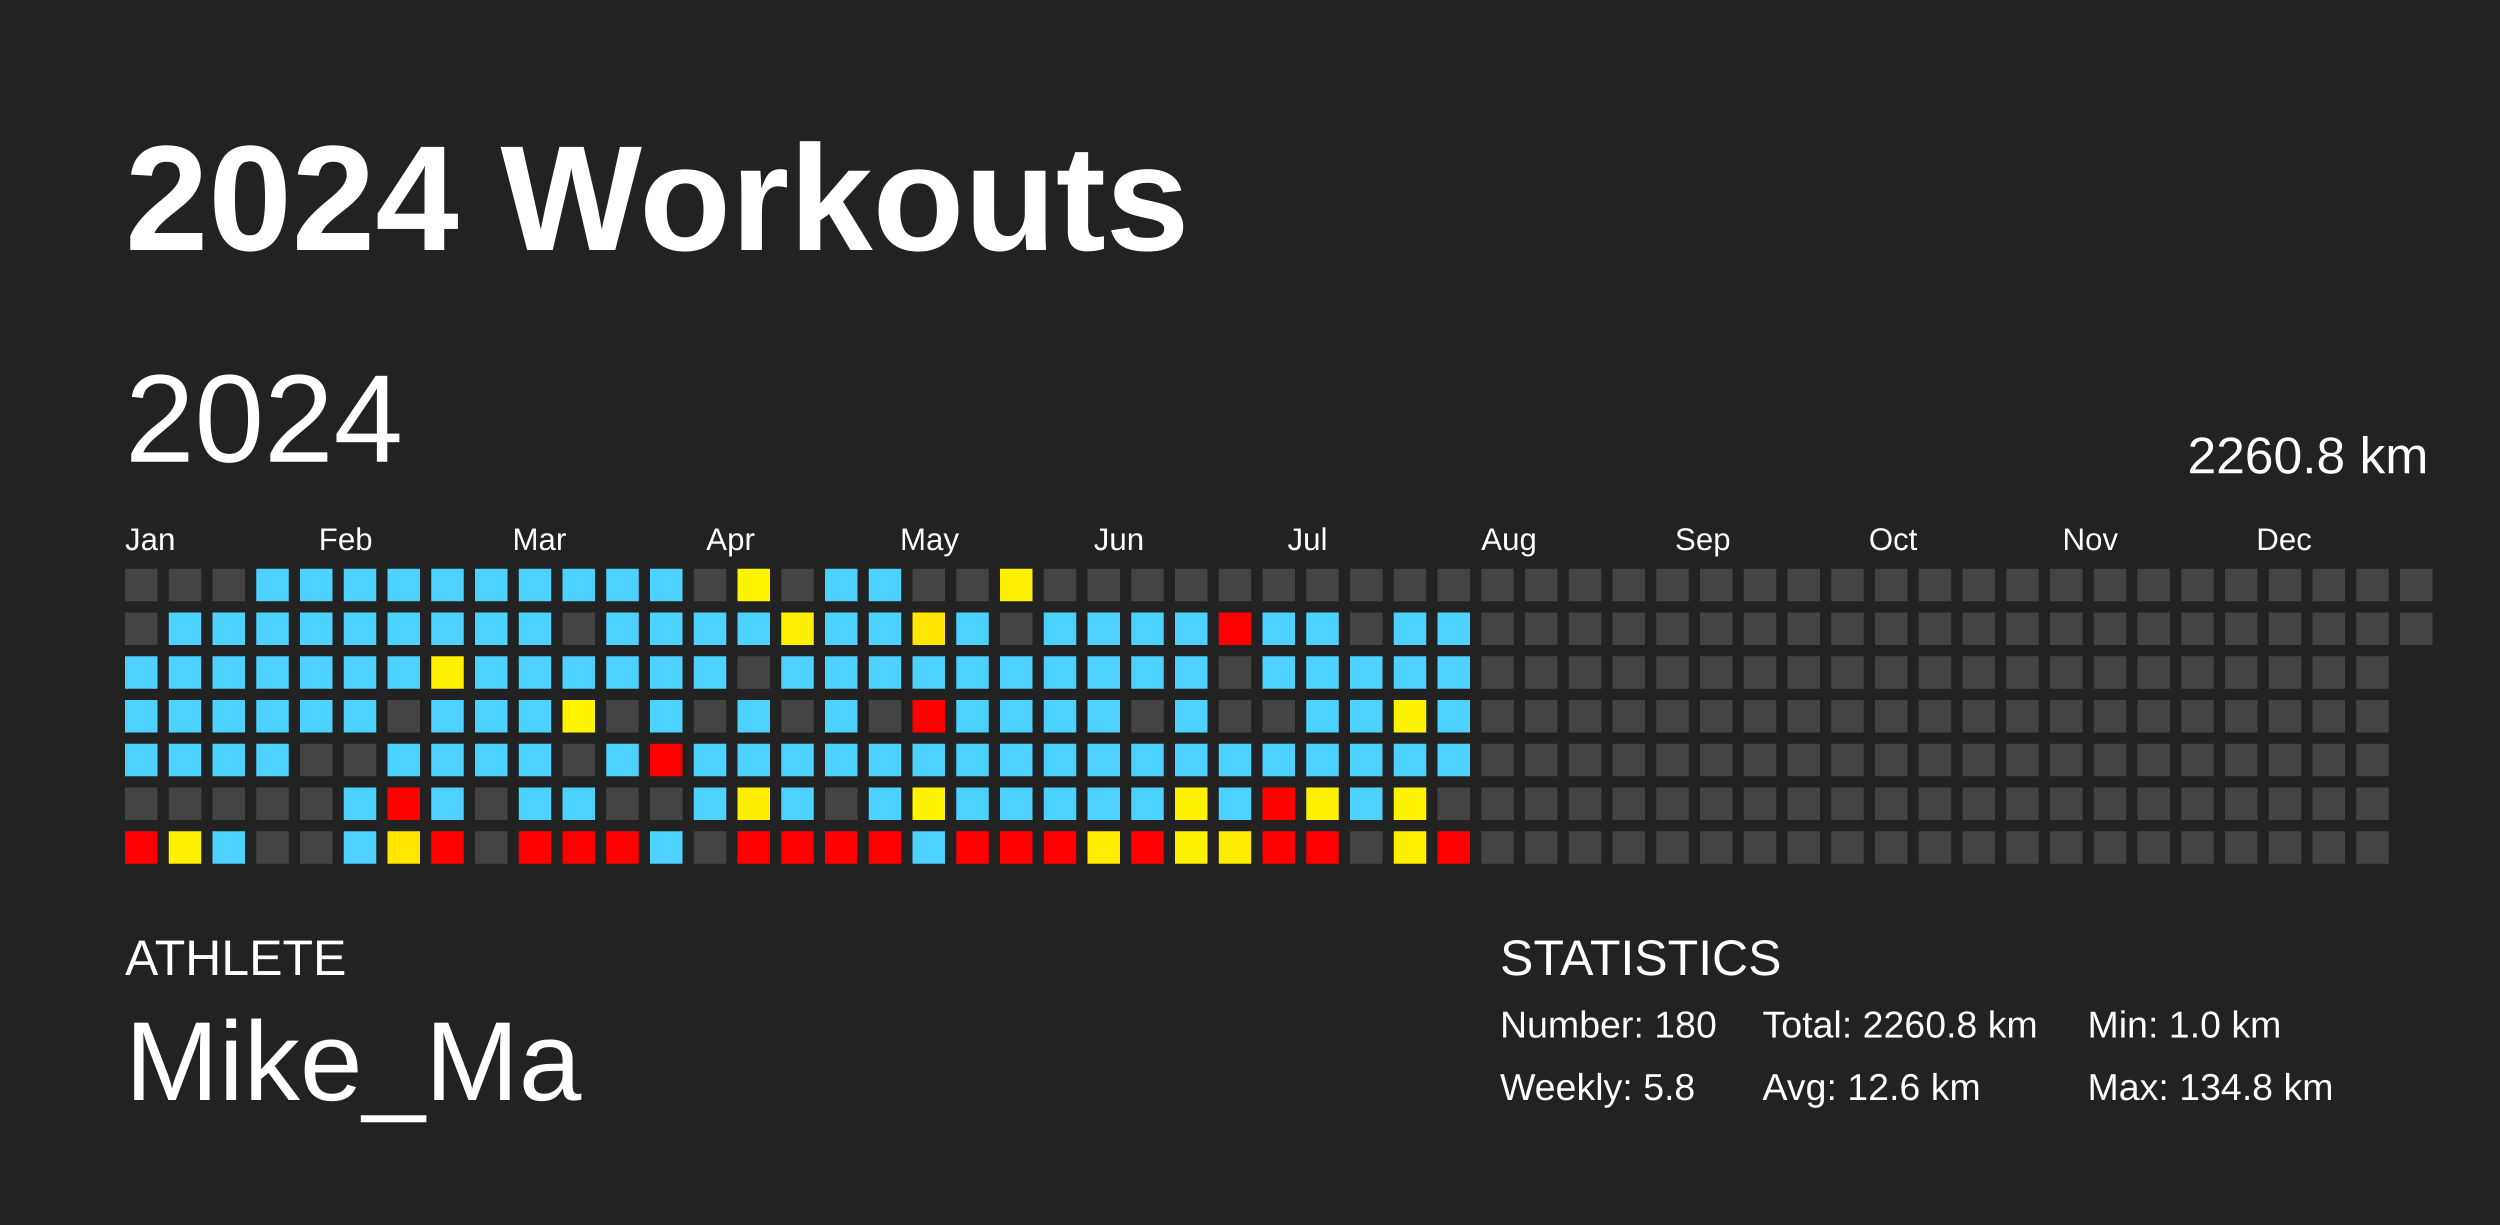
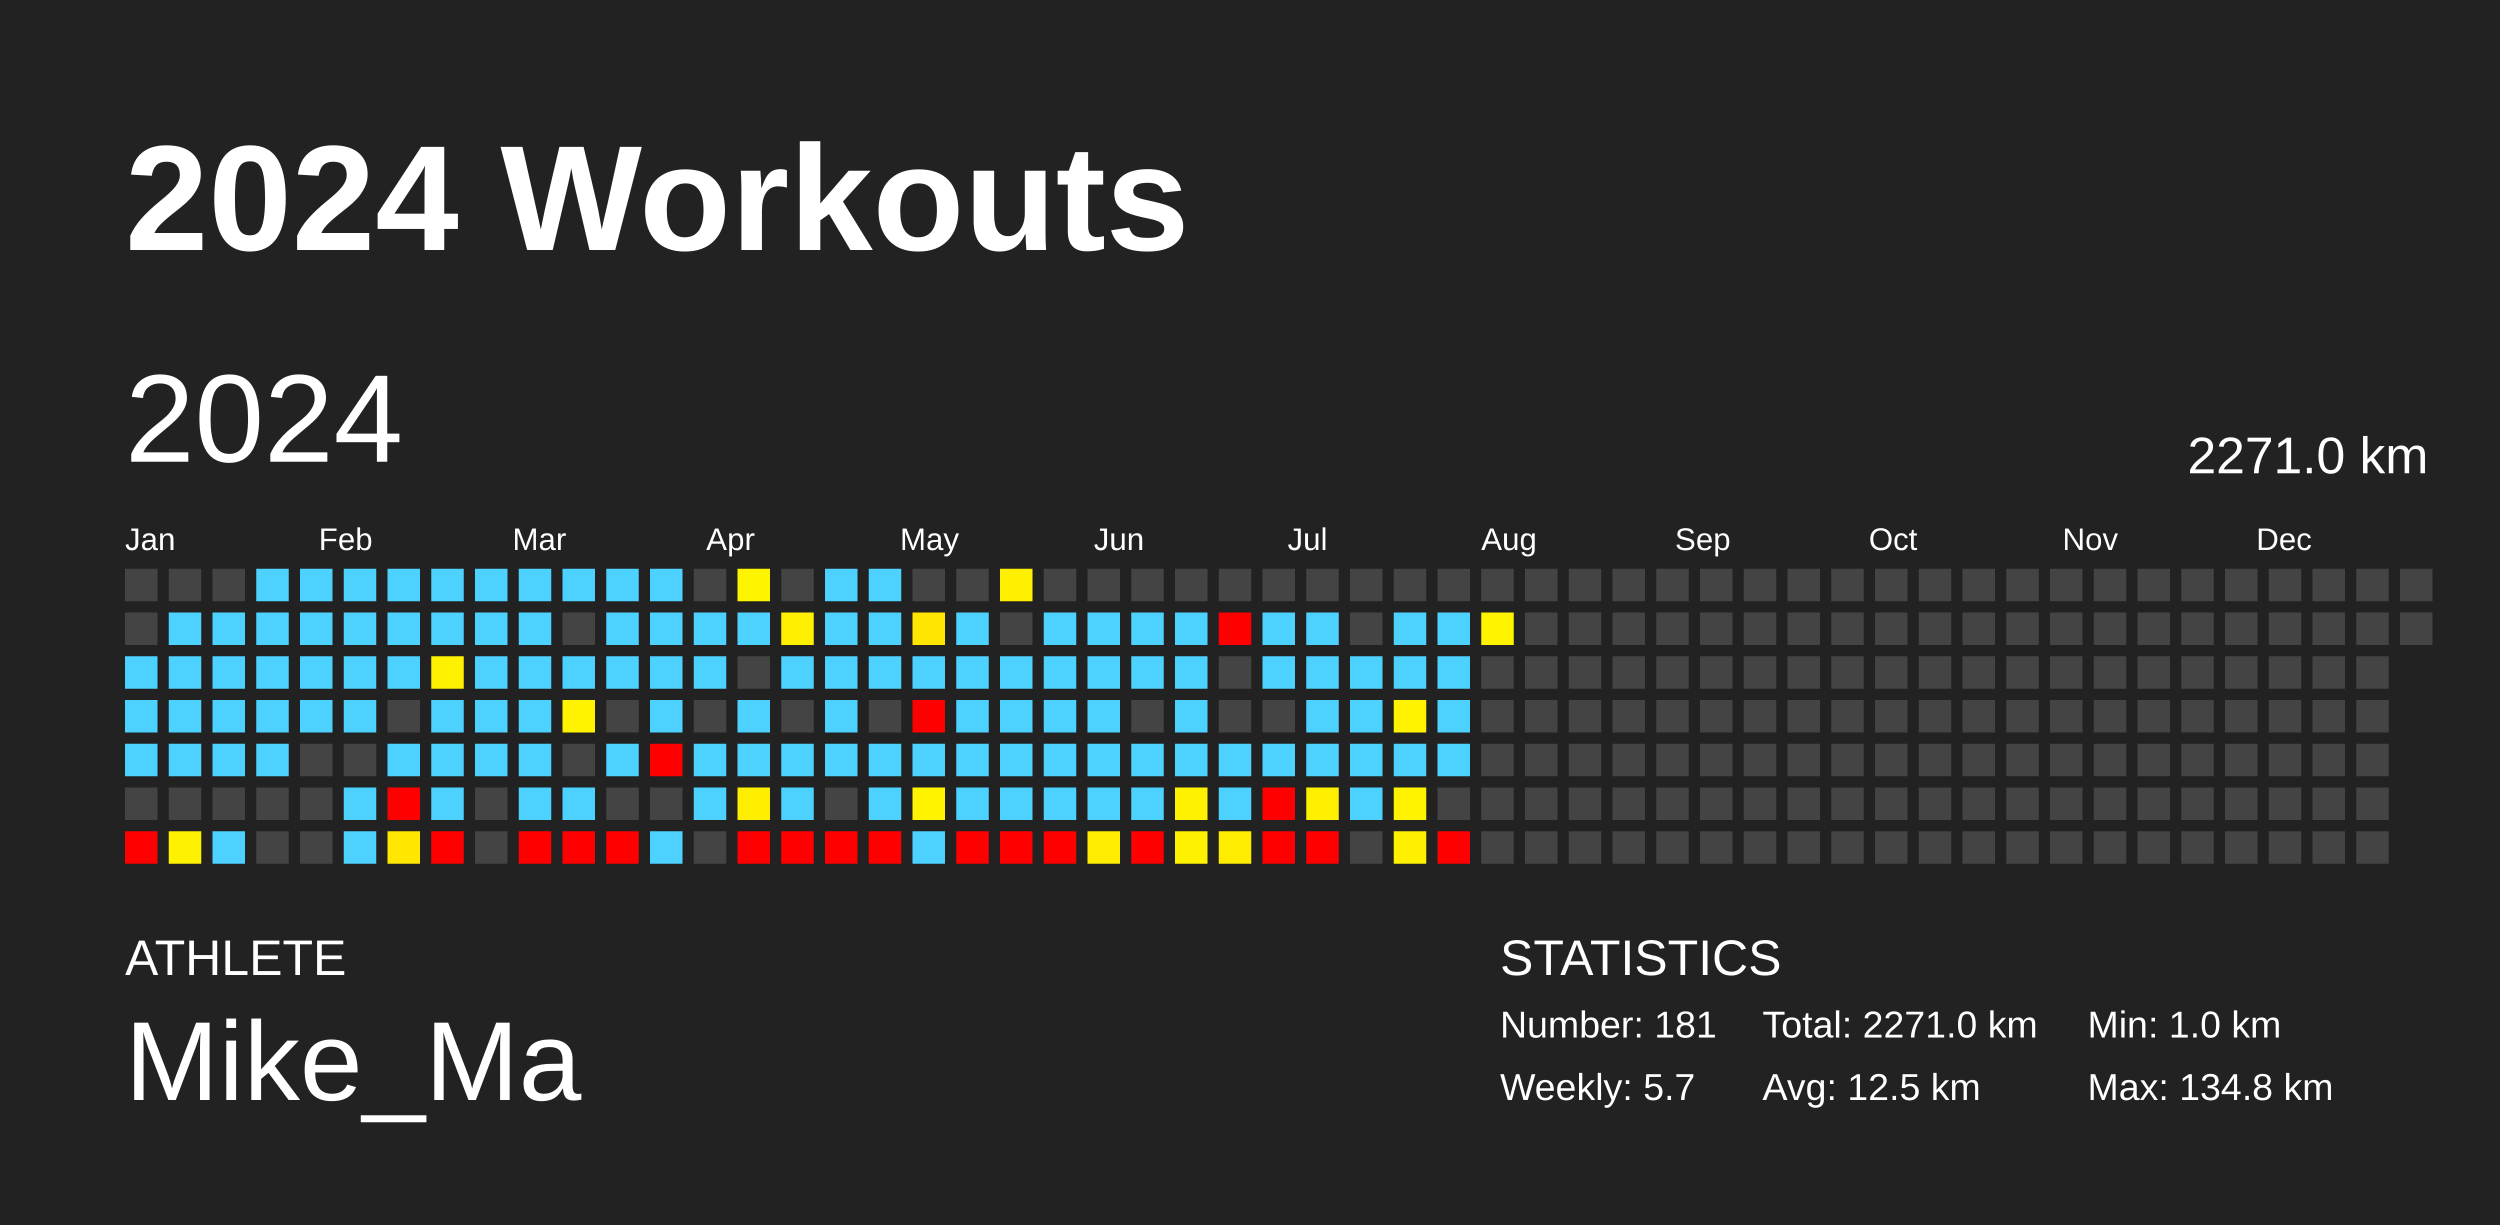
<svg xmlns="http://www.w3.org/2000/svg" baseProfile="full" height="98mm" version="1.1" viewBox="0,0,200,98" width="200mm">
  <defs />
  <rect fill="#222222" height="98" width="200" x="0" y="0" />
  <text fill="#FFFFFF" style="font-size:12px; font-family:Arial; font-weight:bold;" x="10" y="20">2024 Workouts</text>
  <text fill="#FFFFFF" style="font-size:4px; font-family:Arial" x="10" y="78">ATHLETE</text>
  <text fill="#FFFFFF" style="font-size:9px; font-family:Arial" x="10" y="88">Mike_Ma</text>
  <text fill="#FFFFFF" style="font-size:4px; font-family:Arial" x="120" y="78">STATISTICS</text>
-   <text fill="#FFFFFF" style="font-size:3px; font-family:Arial" x="120" y="83">Number: 180</text>
-   <text fill="#FFFFFF" style="font-size:3px; font-family:Arial" x="120" y="88">Weekly: 5.8</text>
-   <text fill="#FFFFFF" style="font-size:3px; font-family:Arial" x="141" y="83">Total: 2260.8 km</text>
-   <text fill="#FFFFFF" style="font-size:3px; font-family:Arial" x="141" y="88">Avg: 12.6 km</text>
+   <text fill="#FFFFFF" style="font-size:3px; font-family:Arial" x="120" y="83">Number: 181</text>
+   <text fill="#FFFFFF" style="font-size:3px; font-family:Arial" x="120" y="88">Weekly: 5.7</text>
+   <text fill="#FFFFFF" style="font-size:3px; font-family:Arial" x="141" y="83">Total: 2271.0 km</text>
+   <text fill="#FFFFFF" style="font-size:3px; font-family:Arial" x="141" y="88">Avg: 12.5 km</text>
  <text fill="#FFFFFF" style="font-size:3px; font-family:Arial" x="167" y="83">Min: 1.0 km</text>
  <text fill="#FFFFFF" style="font-size:3px; font-family:Arial" x="167" y="88">Max: 134.8 km</text>
  <text dominant-baseline="hanging" fill="#FFFFFF" style="font-size:10.0px; font-family:Arial;" x="10" y="30">2024</text>
-   <text dominant-baseline="hanging" fill="#FFFFFF" style="font-size:4.125px; font-family:Arial;" x="175" y="35">2260.8 km</text>
+   <text dominant-baseline="hanging" fill="#FFFFFF" style="font-size:4.125px; font-family:Arial;" x="175" y="35">2271.0 km</text>
  <text fill="#FFFFFF" style="font-size:2.5px; font-family:Arial" x="10.0" y="44">Jan</text>
  <text fill="#FFFFFF" style="font-size:2.5px; font-family:Arial" x="25.5" y="44">Feb</text>
  <text fill="#FFFFFF" style="font-size:2.5px; font-family:Arial" x="41.0" y="44">Mar</text>
  <text fill="#FFFFFF" style="font-size:2.5px; font-family:Arial" x="56.5" y="44">Apr</text>
  <text fill="#FFFFFF" style="font-size:2.5px; font-family:Arial" x="72.0" y="44">May</text>
  <text fill="#FFFFFF" style="font-size:2.5px; font-family:Arial" x="87.5" y="44">Jun</text>
  <text fill="#FFFFFF" style="font-size:2.5px; font-family:Arial" x="103.0" y="44">Jul</text>
  <text fill="#FFFFFF" style="font-size:2.5px; font-family:Arial" x="118.5" y="44">Aug</text>
  <text fill="#FFFFFF" style="font-size:2.5px; font-family:Arial" x="134.0" y="44">Sep</text>
  <text fill="#FFFFFF" style="font-size:2.5px; font-family:Arial" x="149.5" y="44">Oct</text>
  <text fill="#FFFFFF" style="font-size:2.5px; font-family:Arial" x="165.0" y="44">Nov</text>
  <text fill="#FFFFFF" style="font-size:2.5px; font-family:Arial" x="180.5" y="44">Dec</text>
  <rect fill="#444444" height="2.6" width="2.6" x="10.0" y="45.5" />
  <rect fill="#444444" height="2.6" width="2.6" x="10.0" y="49.0" />
  <rect fill="#4dd2ff" height="2.6" width="2.6" x="10.0" y="52.5" />
  <rect fill="#4dd2ff" height="2.6" width="2.6" x="10.0" y="56.0" />
  <rect fill="#4dd2ff" height="2.6" width="2.6" x="10.0" y="59.5" />
  <rect fill="#444444" height="2.6" width="2.6" x="10.0" y="63.0" />
  <rect fill="red" height="2.6" width="2.6" x="10.0" y="66.5" />
  <rect fill="#444444" height="2.6" width="2.6" x="13.5" y="45.5" />
  <rect fill="#4dd2ff" height="2.6" width="2.6" x="13.5" y="49.0" />
  <rect fill="#4dd2ff" height="2.6" width="2.6" x="13.5" y="52.5" />
  <rect fill="#4dd2ff" height="2.6" width="2.6" x="13.5" y="56.0" />
  <rect fill="#4dd2ff" height="2.6" width="2.6" x="13.5" y="59.5" />
  <rect fill="#444444" height="2.6" width="2.6" x="13.5" y="63.0" />
  <rect fill="#fff200" height="2.6" width="2.6" x="13.5" y="66.5" />
  <rect fill="#444444" height="2.6" width="2.6" x="17.0" y="45.5" />
  <rect fill="#4dd2ff" height="2.6" width="2.6" x="17.0" y="49.0" />
  <rect fill="#4dd2ff" height="2.6" width="2.6" x="17.0" y="52.5" />
  <rect fill="#4dd2ff" height="2.6" width="2.6" x="17.0" y="56.0" />
  <rect fill="#4dd2ff" height="2.6" width="2.6" x="17.0" y="59.5" />
  <rect fill="#444444" height="2.6" width="2.6" x="17.0" y="63.0" />
  <rect fill="#4dd2ff" height="2.6" width="2.6" x="17.0" y="66.5" />
  <rect fill="#4dd2ff" height="2.6" width="2.6" x="20.5" y="45.5" />
  <rect fill="#4dd2ff" height="2.6" width="2.6" x="20.5" y="49.0" />
  <rect fill="#4dd2ff" height="2.6" width="2.6" x="20.5" y="52.5" />
  <rect fill="#4dd2ff" height="2.6" width="2.6" x="20.5" y="56.0" />
  <rect fill="#4dd2ff" height="2.6" width="2.6" x="20.5" y="59.5" />
  <rect fill="#444444" height="2.6" width="2.6" x="20.5" y="63.0" />
  <rect fill="#444444" height="2.6" width="2.6" x="20.5" y="66.5" />
  <rect fill="#4dd2ff" height="2.6" width="2.6" x="24.0" y="45.5" />
  <rect fill="#4dd2ff" height="2.6" width="2.6" x="24.0" y="49.0" />
  <rect fill="#4dd2ff" height="2.6" width="2.6" x="24.0" y="52.5" />
  <rect fill="#4dd2ff" height="2.6" width="2.6" x="24.0" y="56.0" />
  <rect fill="#444444" height="2.6" width="2.6" x="24.0" y="59.5" />
  <rect fill="#444444" height="2.6" width="2.6" x="24.0" y="63.0" />
  <rect fill="#444444" height="2.6" width="2.6" x="24.0" y="66.5" />
  <rect fill="#4dd2ff" height="2.6" width="2.6" x="27.5" y="45.5" />
  <rect fill="#4dd2ff" height="2.6" width="2.6" x="27.5" y="49.0" />
  <rect fill="#4dd2ff" height="2.6" width="2.6" x="27.5" y="52.5" />
  <rect fill="#4dd2ff" height="2.6" width="2.6" x="27.5" y="56.0" />
  <rect fill="#444444" height="2.6" width="2.6" x="27.5" y="59.5" />
  <rect fill="#4dd2ff" height="2.6" width="2.6" x="27.5" y="63.0" />
  <rect fill="#4dd2ff" height="2.6" width="2.6" x="27.5" y="66.5" />
  <rect fill="#4dd2ff" height="2.6" width="2.6" x="31.0" y="45.5" />
  <rect fill="#4dd2ff" height="2.6" width="2.6" x="31.0" y="49.0" />
  <rect fill="#4dd2ff" height="2.6" width="2.6" x="31.0" y="52.5" />
  <rect fill="#444444" height="2.6" width="2.6" x="31.0" y="56.0" />
  <rect fill="#4dd2ff" height="2.6" width="2.6" x="31.0" y="59.5" />
  <rect fill="red" height="2.6" width="2.6" x="31.0" y="63.0" />
  <rect fill="#ffe700" height="2.6" width="2.6" x="31.0" y="66.5" />
  <rect fill="#4dd2ff" height="2.6" width="2.6" x="34.5" y="45.5" />
  <rect fill="#4dd2ff" height="2.6" width="2.6" x="34.5" y="49.0" />
  <rect fill="#fff200" height="2.6" width="2.6" x="34.5" y="52.5" />
  <rect fill="#4dd2ff" height="2.6" width="2.6" x="34.5" y="56.0" />
  <rect fill="#4dd2ff" height="2.6" width="2.6" x="34.5" y="59.5" />
  <rect fill="#4dd2ff" height="2.6" width="2.6" x="34.5" y="63.0" />
  <rect fill="red" height="2.6" width="2.6" x="34.5" y="66.5" />
  <rect fill="#4dd2ff" height="2.6" width="2.6" x="38.0" y="45.5" />
  <rect fill="#4dd2ff" height="2.6" width="2.6" x="38.0" y="49.0" />
  <rect fill="#4dd2ff" height="2.6" width="2.6" x="38.0" y="52.5" />
  <rect fill="#4dd2ff" height="2.6" width="2.6" x="38.0" y="56.0" />
  <rect fill="#4dd2ff" height="2.6" width="2.6" x="38.0" y="59.5" />
  <rect fill="#444444" height="2.6" width="2.6" x="38.0" y="63.0" />
  <rect fill="#444444" height="2.6" width="2.6" x="38.0" y="66.5" />
  <rect fill="#4dd2ff" height="2.6" width="2.6" x="41.5" y="45.5" />
  <rect fill="#4dd2ff" height="2.6" width="2.6" x="41.5" y="49.0" />
  <rect fill="#4dd2ff" height="2.6" width="2.6" x="41.5" y="52.5" />
  <rect fill="#4dd2ff" height="2.6" width="2.6" x="41.5" y="56.0" />
  <rect fill="#4dd2ff" height="2.6" width="2.6" x="41.5" y="59.5" />
  <rect fill="#4dd2ff" height="2.6" width="2.6" x="41.5" y="63.0" />
  <rect fill="red" height="2.6" width="2.6" x="41.5" y="66.5" />
  <rect fill="#4dd2ff" height="2.6" width="2.6" x="45.0" y="45.5" />
  <rect fill="#444444" height="2.6" width="2.6" x="45.0" y="49.0" />
  <rect fill="#4dd2ff" height="2.6" width="2.6" x="45.0" y="52.5" />
  <rect fill="#fff300" height="2.6" width="2.6" x="45.0" y="56.0" />
  <rect fill="#444444" height="2.6" width="2.6" x="45.0" y="59.5" />
  <rect fill="#4dd2ff" height="2.6" width="2.6" x="45.0" y="63.0" />
  <rect fill="red" height="2.6" width="2.6" x="45.0" y="66.5" />
  <rect fill="#4dd2ff" height="2.6" width="2.6" x="48.5" y="45.5" />
  <rect fill="#4dd2ff" height="2.6" width="2.6" x="48.5" y="49.0" />
  <rect fill="#4dd2ff" height="2.6" width="2.6" x="48.5" y="52.5" />
  <rect fill="#444444" height="2.6" width="2.6" x="48.5" y="56.0" />
  <rect fill="#4dd2ff" height="2.6" width="2.6" x="48.5" y="59.5" />
  <rect fill="#444444" height="2.6" width="2.6" x="48.5" y="63.0" />
  <rect fill="red" height="2.6" width="2.6" x="48.5" y="66.5" />
  <rect fill="#4dd2ff" height="2.6" width="2.6" x="52.0" y="45.5" />
  <rect fill="#4dd2ff" height="2.6" width="2.6" x="52.0" y="49.0" />
  <rect fill="#4dd2ff" height="2.6" width="2.6" x="52.0" y="52.5" />
  <rect fill="#4dd2ff" height="2.6" width="2.6" x="52.0" y="56.0" />
  <rect fill="red" height="2.6" width="2.6" x="52.0" y="59.5" />
  <rect fill="#444444" height="2.6" width="2.6" x="52.0" y="63.0" />
  <rect fill="#4dd2ff" height="2.6" width="2.6" x="52.0" y="66.5" />
  <rect fill="#444444" height="2.6" width="2.6" x="55.5" y="45.5" />
  <rect fill="#4dd2ff" height="2.6" width="2.6" x="55.5" y="49.0" />
  <rect fill="#4dd2ff" height="2.6" width="2.6" x="55.5" y="52.5" />
  <rect fill="#444444" height="2.6" width="2.6" x="55.5" y="56.0" />
  <rect fill="#4dd2ff" height="2.6" width="2.6" x="55.5" y="59.5" />
  <rect fill="#4dd2ff" height="2.6" width="2.6" x="55.5" y="63.0" />
  <rect fill="#444444" height="2.6" width="2.6" x="55.5" y="66.5" />
  <rect fill="#fff400" height="2.6" width="2.6" x="59.0" y="45.5" />
  <rect fill="#4dd2ff" height="2.6" width="2.6" x="59.0" y="49.0" />
  <rect fill="#444444" height="2.6" width="2.6" x="59.0" y="52.5" />
  <rect fill="#4dd2ff" height="2.6" width="2.6" x="59.0" y="56.0" />
  <rect fill="#4dd2ff" height="2.6" width="2.6" x="59.0" y="59.5" />
  <rect fill="#ffee00" height="2.6" width="2.6" x="59.0" y="63.0" />
  <rect fill="red" height="2.6" width="2.6" x="59.0" y="66.5" />
  <rect fill="#444444" height="2.6" width="2.6" x="62.5" y="45.5" />
  <rect fill="#ffef00" height="2.6" width="2.6" x="62.5" y="49.0" />
  <rect fill="#4dd2ff" height="2.6" width="2.6" x="62.5" y="52.5" />
  <rect fill="#444444" height="2.6" width="2.6" x="62.5" y="56.0" />
  <rect fill="#4dd2ff" height="2.6" width="2.6" x="62.5" y="59.5" />
  <rect fill="#4dd2ff" height="2.6" width="2.6" x="62.5" y="63.0" />
  <rect fill="red" height="2.6" width="2.6" x="62.5" y="66.5" />
  <rect fill="#4dd2ff" height="2.6" width="2.6" x="66.0" y="45.5" />
  <rect fill="#4dd2ff" height="2.6" width="2.6" x="66.0" y="49.0" />
  <rect fill="#4dd2ff" height="2.6" width="2.6" x="66.0" y="52.5" />
  <rect fill="#4dd2ff" height="2.6" width="2.6" x="66.0" y="56.0" />
  <rect fill="#4dd2ff" height="2.6" width="2.6" x="66.0" y="59.5" />
  <rect fill="#444444" height="2.6" width="2.6" x="66.0" y="63.0" />
  <rect fill="red" height="2.6" width="2.6" x="66.0" y="66.5" />
  <rect fill="#4dd2ff" height="2.6" width="2.6" x="69.5" y="45.5" />
  <rect fill="#4dd2ff" height="2.6" width="2.6" x="69.5" y="49.0" />
  <rect fill="#4dd2ff" height="2.6" width="2.6" x="69.5" y="52.5" />
  <rect fill="#444444" height="2.6" width="2.6" x="69.5" y="56.0" />
  <rect fill="#4dd2ff" height="2.6" width="2.6" x="69.5" y="59.5" />
  <rect fill="#4dd2ff" height="2.6" width="2.6" x="69.5" y="63.0" />
  <rect fill="red" height="2.6" width="2.6" x="69.5" y="66.5" />
  <rect fill="#444444" height="2.6" width="2.6" x="73.0" y="45.5" />
  <rect fill="#ffe600" height="2.6" width="2.6" x="73.0" y="49.0" />
  <rect fill="#4dd2ff" height="2.6" width="2.6" x="73.0" y="52.5" />
  <rect fill="red" height="2.6" width="2.6" x="73.0" y="56.0" />
  <rect fill="#4dd2ff" height="2.6" width="2.6" x="73.0" y="59.5" />
  <rect fill="#fff300" height="2.6" width="2.6" x="73.0" y="63.0" />
  <rect fill="#4dd2ff" height="2.6" width="2.6" x="73.0" y="66.5" />
  <rect fill="#444444" height="2.6" width="2.6" x="76.5" y="45.5" />
  <rect fill="#4dd2ff" height="2.6" width="2.6" x="76.5" y="49.0" />
  <rect fill="#4dd2ff" height="2.6" width="2.6" x="76.5" y="52.5" />
  <rect fill="#4dd2ff" height="2.6" width="2.6" x="76.5" y="56.0" />
  <rect fill="#4dd2ff" height="2.6" width="2.6" x="76.5" y="59.5" />
  <rect fill="#4dd2ff" height="2.6" width="2.6" x="76.5" y="63.0" />
  <rect fill="red" height="2.6" width="2.6" x="76.5" y="66.5" />
  <rect fill="#ffef00" height="2.6" width="2.6" x="80.0" y="45.5" />
  <rect fill="#444444" height="2.6" width="2.6" x="80.0" y="49.0" />
  <rect fill="#4dd2ff" height="2.6" width="2.6" x="80.0" y="52.5" />
  <rect fill="#4dd2ff" height="2.6" width="2.6" x="80.0" y="56.0" />
  <rect fill="#4dd2ff" height="2.6" width="2.6" x="80.0" y="59.5" />
  <rect fill="#4dd2ff" height="2.6" width="2.6" x="80.0" y="63.0" />
  <rect fill="red" height="2.6" width="2.6" x="80.0" y="66.5" />
  <rect fill="#444444" height="2.6" width="2.6" x="83.5" y="45.5" />
  <rect fill="#4dd2ff" height="2.6" width="2.6" x="83.5" y="49.0" />
  <rect fill="#4dd2ff" height="2.6" width="2.6" x="83.5" y="52.5" />
  <rect fill="#4dd2ff" height="2.6" width="2.6" x="83.5" y="56.0" />
  <rect fill="#4dd2ff" height="2.6" width="2.6" x="83.5" y="59.5" />
  <rect fill="#4dd2ff" height="2.6" width="2.6" x="83.5" y="63.0" />
  <rect fill="red" height="2.6" width="2.6" x="83.5" y="66.5" />
  <rect fill="#444444" height="2.6" width="2.6" x="87.0" y="45.5" />
  <rect fill="#4dd2ff" height="2.6" width="2.6" x="87.0" y="49.0" />
  <rect fill="#4dd2ff" height="2.6" width="2.6" x="87.0" y="52.5" />
  <rect fill="#4dd2ff" height="2.6" width="2.6" x="87.0" y="56.0" />
  <rect fill="#4dd2ff" height="2.6" width="2.6" x="87.0" y="59.5" />
  <rect fill="#4dd2ff" height="2.6" width="2.6" x="87.0" y="63.0" />
  <rect fill="#ffec00" height="2.6" width="2.6" x="87.0" y="66.5" />
  <rect fill="#444444" height="2.6" width="2.6" x="90.5" y="45.5" />
  <rect fill="#4dd2ff" height="2.6" width="2.6" x="90.5" y="49.0" />
  <rect fill="#4dd2ff" height="2.6" width="2.6" x="90.5" y="52.5" />
  <rect fill="#444444" height="2.6" width="2.6" x="90.5" y="56.0" />
  <rect fill="#4dd2ff" height="2.6" width="2.6" x="90.5" y="59.5" />
  <rect fill="#4dd2ff" height="2.6" width="2.6" x="90.5" y="63.0" />
  <rect fill="red" height="2.6" width="2.6" x="90.5" y="66.5" />
  <rect fill="#444444" height="2.6" width="2.6" x="94.0" y="45.5" />
  <rect fill="#4dd2ff" height="2.6" width="2.6" x="94.0" y="49.0" />
  <rect fill="#4dd2ff" height="2.6" width="2.6" x="94.0" y="52.5" />
  <rect fill="#4dd2ff" height="2.6" width="2.6" x="94.0" y="56.0" />
  <rect fill="#4dd2ff" height="2.6" width="2.6" x="94.0" y="59.5" />
  <rect fill="#fff200" height="2.6" width="2.6" x="94.0" y="63.0" />
  <rect fill="#fff200" height="2.6" width="2.6" x="94.0" y="66.5" />
  <rect fill="#444444" height="2.6" width="2.6" x="97.5" y="45.5" />
  <rect fill="red" height="2.6" width="2.6" x="97.5" y="49.0" />
  <rect fill="#444444" height="2.6" width="2.6" x="97.5" y="52.5" />
  <rect fill="#444444" height="2.6" width="2.6" x="97.5" y="56.0" />
  <rect fill="#4dd2ff" height="2.6" width="2.6" x="97.5" y="59.5" />
  <rect fill="#4dd2ff" height="2.6" width="2.6" x="97.5" y="63.0" />
  <rect fill="#ffec00" height="2.6" width="2.6" x="97.5" y="66.5" />
  <rect fill="#444444" height="2.6" width="2.6" x="101.0" y="45.5" />
  <rect fill="#4dd2ff" height="2.6" width="2.6" x="101.0" y="49.0" />
  <rect fill="#4dd2ff" height="2.6" width="2.6" x="101.0" y="52.5" />
  <rect fill="#444444" height="2.6" width="2.6" x="101.0" y="56.0" />
  <rect fill="#4dd2ff" height="2.6" width="2.6" x="101.0" y="59.5" />
  <rect fill="red" height="2.6" width="2.6" x="101.0" y="63.0" />
  <rect fill="red" height="2.6" width="2.6" x="101.0" y="66.5" />
  <rect fill="#444444" height="2.6" width="2.6" x="104.5" y="45.5" />
  <rect fill="#4dd2ff" height="2.6" width="2.6" x="104.5" y="49.0" />
  <rect fill="#4dd2ff" height="2.6" width="2.6" x="104.5" y="52.5" />
  <rect fill="#4dd2ff" height="2.6" width="2.6" x="104.5" y="56.0" />
  <rect fill="#4dd2ff" height="2.6" width="2.6" x="104.5" y="59.5" />
  <rect fill="#fff000" height="2.6" width="2.6" x="104.5" y="63.0" />
  <rect fill="red" height="2.6" width="2.6" x="104.5" y="66.5" />
  <rect fill="#444444" height="2.6" width="2.6" x="108.0" y="45.5" />
  <rect fill="#444444" height="2.6" width="2.6" x="108.0" y="49.0" />
  <rect fill="#4dd2ff" height="2.6" width="2.6" x="108.0" y="52.5" />
  <rect fill="#4dd2ff" height="2.6" width="2.6" x="108.0" y="56.0" />
  <rect fill="#4dd2ff" height="2.6" width="2.6" x="108.0" y="59.5" />
  <rect fill="#4dd2ff" height="2.6" width="2.6" x="108.0" y="63.0" />
  <rect fill="#444444" height="2.6" width="2.6" x="108.0" y="66.5" />
  <rect fill="#444444" height="2.6" width="2.6" x="111.5" y="45.5" />
  <rect fill="#4dd2ff" height="2.6" width="2.6" x="111.5" y="49.0" />
  <rect fill="#4dd2ff" height="2.6" width="2.6" x="111.5" y="52.5" />
  <rect fill="#fff300" height="2.6" width="2.6" x="111.5" y="56.0" />
  <rect fill="#4dd2ff" height="2.6" width="2.6" x="111.5" y="59.5" />
  <rect fill="#fff300" height="2.6" width="2.6" x="111.5" y="63.0" />
  <rect fill="#fff000" height="2.6" width="2.6" x="111.5" y="66.5" />
  <rect fill="#444444" height="2.6" width="2.6" x="115.0" y="45.5" />
  <rect fill="#4dd2ff" height="2.6" width="2.6" x="115.0" y="49.0" />
  <rect fill="#4dd2ff" height="2.6" width="2.6" x="115.0" y="52.5" />
  <rect fill="#4dd2ff" height="2.6" width="2.6" x="115.0" y="56.0" />
  <rect fill="#4dd2ff" height="2.6" width="2.6" x="115.0" y="59.5" />
  <rect fill="#444444" height="2.6" width="2.6" x="115.0" y="63.0" />
  <rect fill="red" height="2.6" width="2.6" x="115.0" y="66.5" />
  <rect fill="#444444" height="2.6" width="2.6" x="118.5" y="45.5" />
-   <rect fill="#444444" height="2.6" width="2.6" x="118.5" y="49.0" />
+   <rect fill="#fff300" height="2.6" width="2.6" x="118.5" y="49.0" />
  <rect fill="#444444" height="2.6" width="2.6" x="118.5" y="52.5" />
  <rect fill="#444444" height="2.6" width="2.6" x="118.5" y="56.0" />
  <rect fill="#444444" height="2.6" width="2.6" x="118.5" y="59.5" />
  <rect fill="#444444" height="2.6" width="2.6" x="118.5" y="63.0" />
  <rect fill="#444444" height="2.6" width="2.6" x="118.5" y="66.5" />
  <rect fill="#444444" height="2.6" width="2.6" x="122.0" y="45.5" />
  <rect fill="#444444" height="2.6" width="2.6" x="122.0" y="49.0" />
  <rect fill="#444444" height="2.6" width="2.6" x="122.0" y="52.5" />
  <rect fill="#444444" height="2.6" width="2.6" x="122.0" y="56.0" />
  <rect fill="#444444" height="2.6" width="2.6" x="122.0" y="59.5" />
  <rect fill="#444444" height="2.6" width="2.6" x="122.0" y="63.0" />
  <rect fill="#444444" height="2.6" width="2.6" x="122.0" y="66.5" />
  <rect fill="#444444" height="2.6" width="2.6" x="125.5" y="45.5" />
  <rect fill="#444444" height="2.6" width="2.6" x="125.5" y="49.0" />
  <rect fill="#444444" height="2.6" width="2.6" x="125.5" y="52.5" />
  <rect fill="#444444" height="2.6" width="2.6" x="125.5" y="56.0" />
  <rect fill="#444444" height="2.6" width="2.6" x="125.5" y="59.5" />
  <rect fill="#444444" height="2.6" width="2.6" x="125.5" y="63.0" />
  <rect fill="#444444" height="2.6" width="2.6" x="125.5" y="66.5" />
  <rect fill="#444444" height="2.6" width="2.6" x="129.0" y="45.5" />
  <rect fill="#444444" height="2.6" width="2.6" x="129.0" y="49.0" />
  <rect fill="#444444" height="2.6" width="2.6" x="129.0" y="52.5" />
  <rect fill="#444444" height="2.6" width="2.6" x="129.0" y="56.0" />
  <rect fill="#444444" height="2.6" width="2.6" x="129.0" y="59.5" />
  <rect fill="#444444" height="2.6" width="2.6" x="129.0" y="63.0" />
  <rect fill="#444444" height="2.6" width="2.6" x="129.0" y="66.5" />
  <rect fill="#444444" height="2.6" width="2.6" x="132.5" y="45.5" />
  <rect fill="#444444" height="2.6" width="2.6" x="132.5" y="49.0" />
  <rect fill="#444444" height="2.6" width="2.6" x="132.5" y="52.5" />
  <rect fill="#444444" height="2.6" width="2.6" x="132.5" y="56.0" />
  <rect fill="#444444" height="2.6" width="2.6" x="132.5" y="59.5" />
  <rect fill="#444444" height="2.6" width="2.6" x="132.5" y="63.0" />
  <rect fill="#444444" height="2.6" width="2.6" x="132.5" y="66.5" />
  <rect fill="#444444" height="2.6" width="2.6" x="136.0" y="45.5" />
  <rect fill="#444444" height="2.6" width="2.6" x="136.0" y="49.0" />
  <rect fill="#444444" height="2.6" width="2.6" x="136.0" y="52.5" />
  <rect fill="#444444" height="2.6" width="2.6" x="136.0" y="56.0" />
  <rect fill="#444444" height="2.6" width="2.6" x="136.0" y="59.5" />
  <rect fill="#444444" height="2.6" width="2.6" x="136.0" y="63.0" />
  <rect fill="#444444" height="2.6" width="2.6" x="136.0" y="66.5" />
  <rect fill="#444444" height="2.6" width="2.6" x="139.5" y="45.5" />
  <rect fill="#444444" height="2.6" width="2.6" x="139.5" y="49.0" />
  <rect fill="#444444" height="2.6" width="2.6" x="139.5" y="52.5" />
  <rect fill="#444444" height="2.6" width="2.6" x="139.5" y="56.0" />
  <rect fill="#444444" height="2.6" width="2.6" x="139.5" y="59.5" />
  <rect fill="#444444" height="2.6" width="2.6" x="139.5" y="63.0" />
  <rect fill="#444444" height="2.6" width="2.6" x="139.5" y="66.5" />
  <rect fill="#444444" height="2.6" width="2.6" x="143.0" y="45.5" />
  <rect fill="#444444" height="2.6" width="2.6" x="143.0" y="49.0" />
  <rect fill="#444444" height="2.6" width="2.6" x="143.0" y="52.5" />
  <rect fill="#444444" height="2.6" width="2.6" x="143.0" y="56.0" />
  <rect fill="#444444" height="2.6" width="2.6" x="143.0" y="59.5" />
  <rect fill="#444444" height="2.6" width="2.6" x="143.0" y="63.0" />
  <rect fill="#444444" height="2.6" width="2.6" x="143.0" y="66.5" />
  <rect fill="#444444" height="2.6" width="2.6" x="146.5" y="45.5" />
  <rect fill="#444444" height="2.6" width="2.6" x="146.5" y="49.0" />
  <rect fill="#444444" height="2.6" width="2.6" x="146.5" y="52.5" />
  <rect fill="#444444" height="2.6" width="2.6" x="146.5" y="56.0" />
  <rect fill="#444444" height="2.6" width="2.6" x="146.5" y="59.5" />
  <rect fill="#444444" height="2.6" width="2.6" x="146.5" y="63.0" />
  <rect fill="#444444" height="2.6" width="2.6" x="146.5" y="66.5" />
  <rect fill="#444444" height="2.6" width="2.6" x="150.0" y="45.5" />
  <rect fill="#444444" height="2.6" width="2.6" x="150.0" y="49.0" />
  <rect fill="#444444" height="2.6" width="2.6" x="150.0" y="52.5" />
  <rect fill="#444444" height="2.6" width="2.6" x="150.0" y="56.0" />
  <rect fill="#444444" height="2.6" width="2.6" x="150.0" y="59.5" />
  <rect fill="#444444" height="2.6" width="2.6" x="150.0" y="63.0" />
  <rect fill="#444444" height="2.6" width="2.6" x="150.0" y="66.5" />
  <rect fill="#444444" height="2.6" width="2.6" x="153.5" y="45.5" />
  <rect fill="#444444" height="2.6" width="2.6" x="153.5" y="49.0" />
  <rect fill="#444444" height="2.6" width="2.6" x="153.5" y="52.5" />
  <rect fill="#444444" height="2.6" width="2.6" x="153.5" y="56.0" />
  <rect fill="#444444" height="2.6" width="2.6" x="153.5" y="59.5" />
  <rect fill="#444444" height="2.6" width="2.6" x="153.5" y="63.0" />
  <rect fill="#444444" height="2.6" width="2.6" x="153.5" y="66.5" />
  <rect fill="#444444" height="2.6" width="2.6" x="157.0" y="45.5" />
  <rect fill="#444444" height="2.6" width="2.6" x="157.0" y="49.0" />
  <rect fill="#444444" height="2.6" width="2.6" x="157.0" y="52.5" />
  <rect fill="#444444" height="2.6" width="2.6" x="157.0" y="56.0" />
  <rect fill="#444444" height="2.6" width="2.6" x="157.0" y="59.5" />
  <rect fill="#444444" height="2.6" width="2.6" x="157.0" y="63.0" />
  <rect fill="#444444" height="2.6" width="2.6" x="157.0" y="66.5" />
  <rect fill="#444444" height="2.6" width="2.6" x="160.5" y="45.5" />
  <rect fill="#444444" height="2.6" width="2.6" x="160.5" y="49.0" />
  <rect fill="#444444" height="2.6" width="2.6" x="160.5" y="52.5" />
  <rect fill="#444444" height="2.6" width="2.6" x="160.5" y="56.0" />
  <rect fill="#444444" height="2.6" width="2.6" x="160.5" y="59.5" />
  <rect fill="#444444" height="2.6" width="2.6" x="160.5" y="63.0" />
  <rect fill="#444444" height="2.6" width="2.6" x="160.5" y="66.5" />
  <rect fill="#444444" height="2.6" width="2.6" x="164.0" y="45.5" />
  <rect fill="#444444" height="2.6" width="2.6" x="164.0" y="49.0" />
  <rect fill="#444444" height="2.6" width="2.6" x="164.0" y="52.5" />
  <rect fill="#444444" height="2.6" width="2.6" x="164.0" y="56.0" />
  <rect fill="#444444" height="2.6" width="2.6" x="164.0" y="59.5" />
  <rect fill="#444444" height="2.6" width="2.6" x="164.0" y="63.0" />
  <rect fill="#444444" height="2.6" width="2.6" x="164.0" y="66.5" />
  <rect fill="#444444" height="2.6" width="2.6" x="167.5" y="45.5" />
  <rect fill="#444444" height="2.6" width="2.6" x="167.5" y="49.0" />
  <rect fill="#444444" height="2.6" width="2.6" x="167.5" y="52.5" />
  <rect fill="#444444" height="2.6" width="2.6" x="167.5" y="56.0" />
  <rect fill="#444444" height="2.6" width="2.6" x="167.5" y="59.5" />
  <rect fill="#444444" height="2.6" width="2.6" x="167.5" y="63.0" />
  <rect fill="#444444" height="2.6" width="2.6" x="167.5" y="66.5" />
  <rect fill="#444444" height="2.6" width="2.6" x="171.0" y="45.5" />
  <rect fill="#444444" height="2.6" width="2.6" x="171.0" y="49.0" />
  <rect fill="#444444" height="2.6" width="2.6" x="171.0" y="52.5" />
  <rect fill="#444444" height="2.6" width="2.6" x="171.0" y="56.0" />
  <rect fill="#444444" height="2.6" width="2.6" x="171.0" y="59.5" />
  <rect fill="#444444" height="2.6" width="2.6" x="171.0" y="63.0" />
  <rect fill="#444444" height="2.6" width="2.6" x="171.0" y="66.5" />
  <rect fill="#444444" height="2.6" width="2.6" x="174.5" y="45.5" />
  <rect fill="#444444" height="2.6" width="2.6" x="174.5" y="49.0" />
  <rect fill="#444444" height="2.6" width="2.6" x="174.5" y="52.5" />
  <rect fill="#444444" height="2.6" width="2.6" x="174.5" y="56.0" />
  <rect fill="#444444" height="2.6" width="2.6" x="174.5" y="59.5" />
  <rect fill="#444444" height="2.6" width="2.6" x="174.5" y="63.0" />
  <rect fill="#444444" height="2.6" width="2.6" x="174.5" y="66.5" />
  <rect fill="#444444" height="2.6" width="2.6" x="178.0" y="45.5" />
  <rect fill="#444444" height="2.6" width="2.6" x="178.0" y="49.0" />
  <rect fill="#444444" height="2.6" width="2.6" x="178.0" y="52.5" />
  <rect fill="#444444" height="2.6" width="2.6" x="178.0" y="56.0" />
  <rect fill="#444444" height="2.6" width="2.6" x="178.0" y="59.5" />
  <rect fill="#444444" height="2.6" width="2.6" x="178.0" y="63.0" />
  <rect fill="#444444" height="2.6" width="2.6" x="178.0" y="66.5" />
  <rect fill="#444444" height="2.6" width="2.6" x="181.5" y="45.5" />
  <rect fill="#444444" height="2.6" width="2.6" x="181.5" y="49.0" />
  <rect fill="#444444" height="2.6" width="2.6" x="181.5" y="52.5" />
  <rect fill="#444444" height="2.6" width="2.6" x="181.5" y="56.0" />
  <rect fill="#444444" height="2.6" width="2.6" x="181.5" y="59.5" />
  <rect fill="#444444" height="2.6" width="2.6" x="181.5" y="63.0" />
  <rect fill="#444444" height="2.6" width="2.6" x="181.5" y="66.5" />
  <rect fill="#444444" height="2.6" width="2.6" x="185.0" y="45.5" />
  <rect fill="#444444" height="2.6" width="2.6" x="185.0" y="49.0" />
  <rect fill="#444444" height="2.6" width="2.6" x="185.0" y="52.5" />
  <rect fill="#444444" height="2.6" width="2.6" x="185.0" y="56.0" />
  <rect fill="#444444" height="2.6" width="2.6" x="185.0" y="59.5" />
  <rect fill="#444444" height="2.6" width="2.6" x="185.0" y="63.0" />
  <rect fill="#444444" height="2.6" width="2.6" x="185.0" y="66.5" />
  <rect fill="#444444" height="2.6" width="2.6" x="188.5" y="45.5" />
  <rect fill="#444444" height="2.6" width="2.6" x="188.5" y="49.0" />
  <rect fill="#444444" height="2.6" width="2.6" x="188.5" y="52.5" />
  <rect fill="#444444" height="2.6" width="2.6" x="188.5" y="56.0" />
  <rect fill="#444444" height="2.6" width="2.6" x="188.5" y="59.5" />
  <rect fill="#444444" height="2.6" width="2.6" x="188.5" y="63.0" />
  <rect fill="#444444" height="2.6" width="2.6" x="188.5" y="66.5" />
  <rect fill="#444444" height="2.6" width="2.6" x="192.0" y="45.5" />
  <rect fill="#444444" height="2.6" width="2.6" x="192.0" y="49.0" />
</svg>
